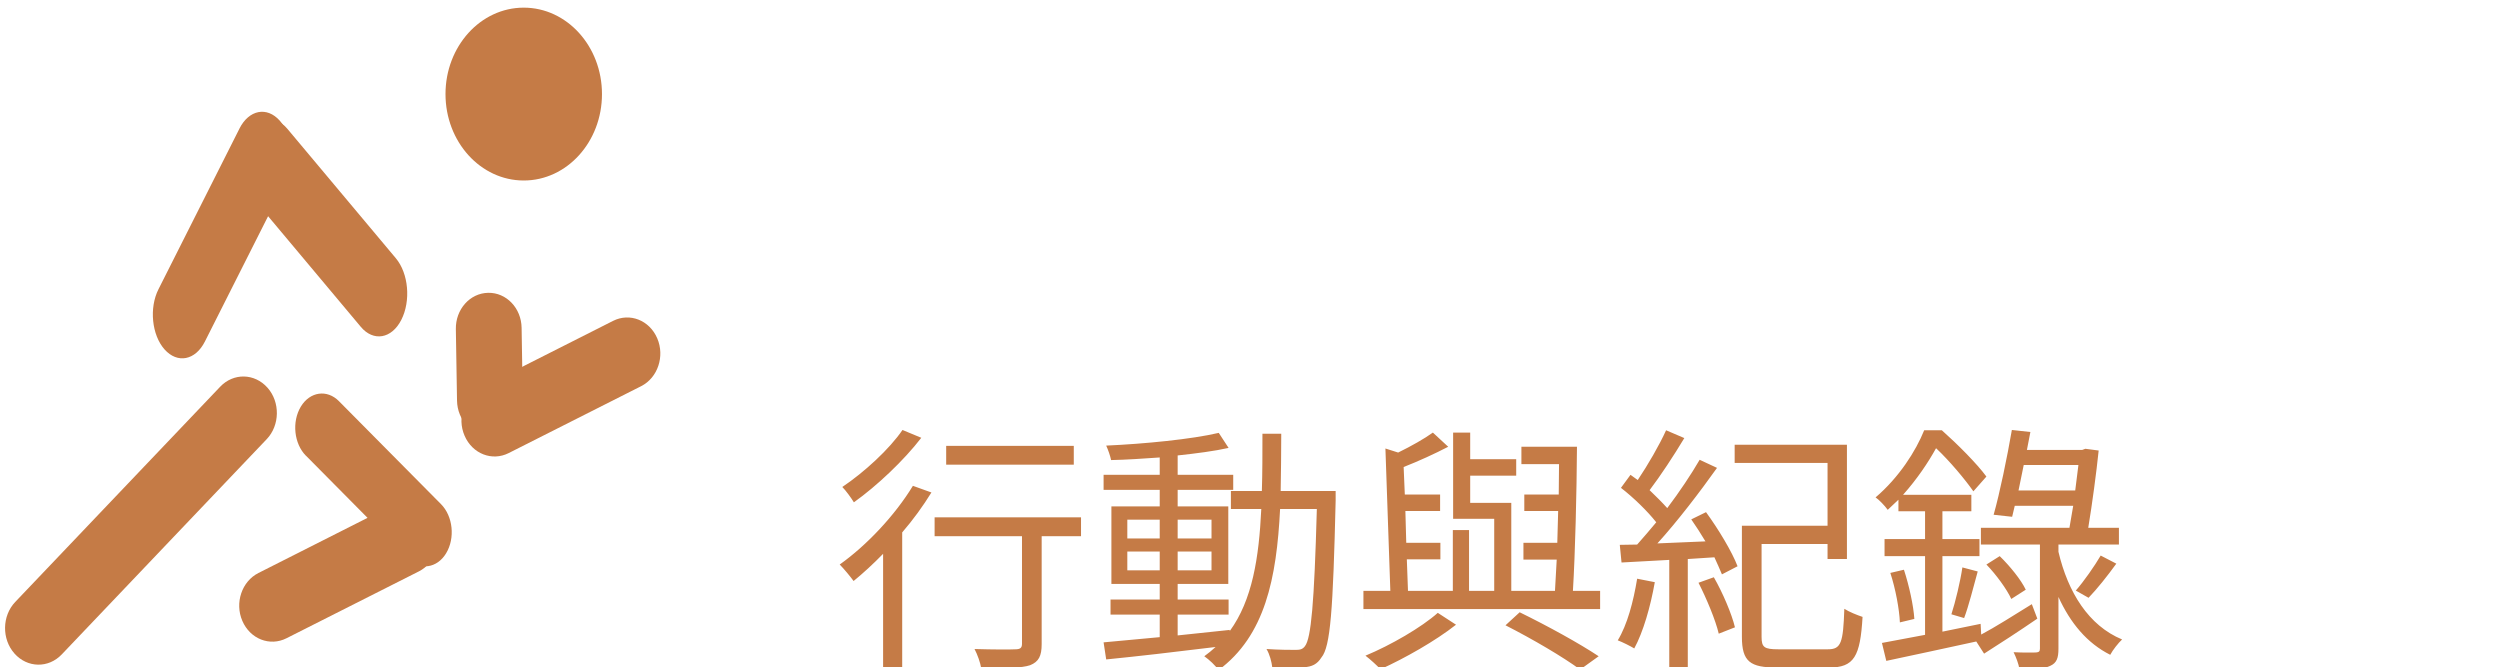
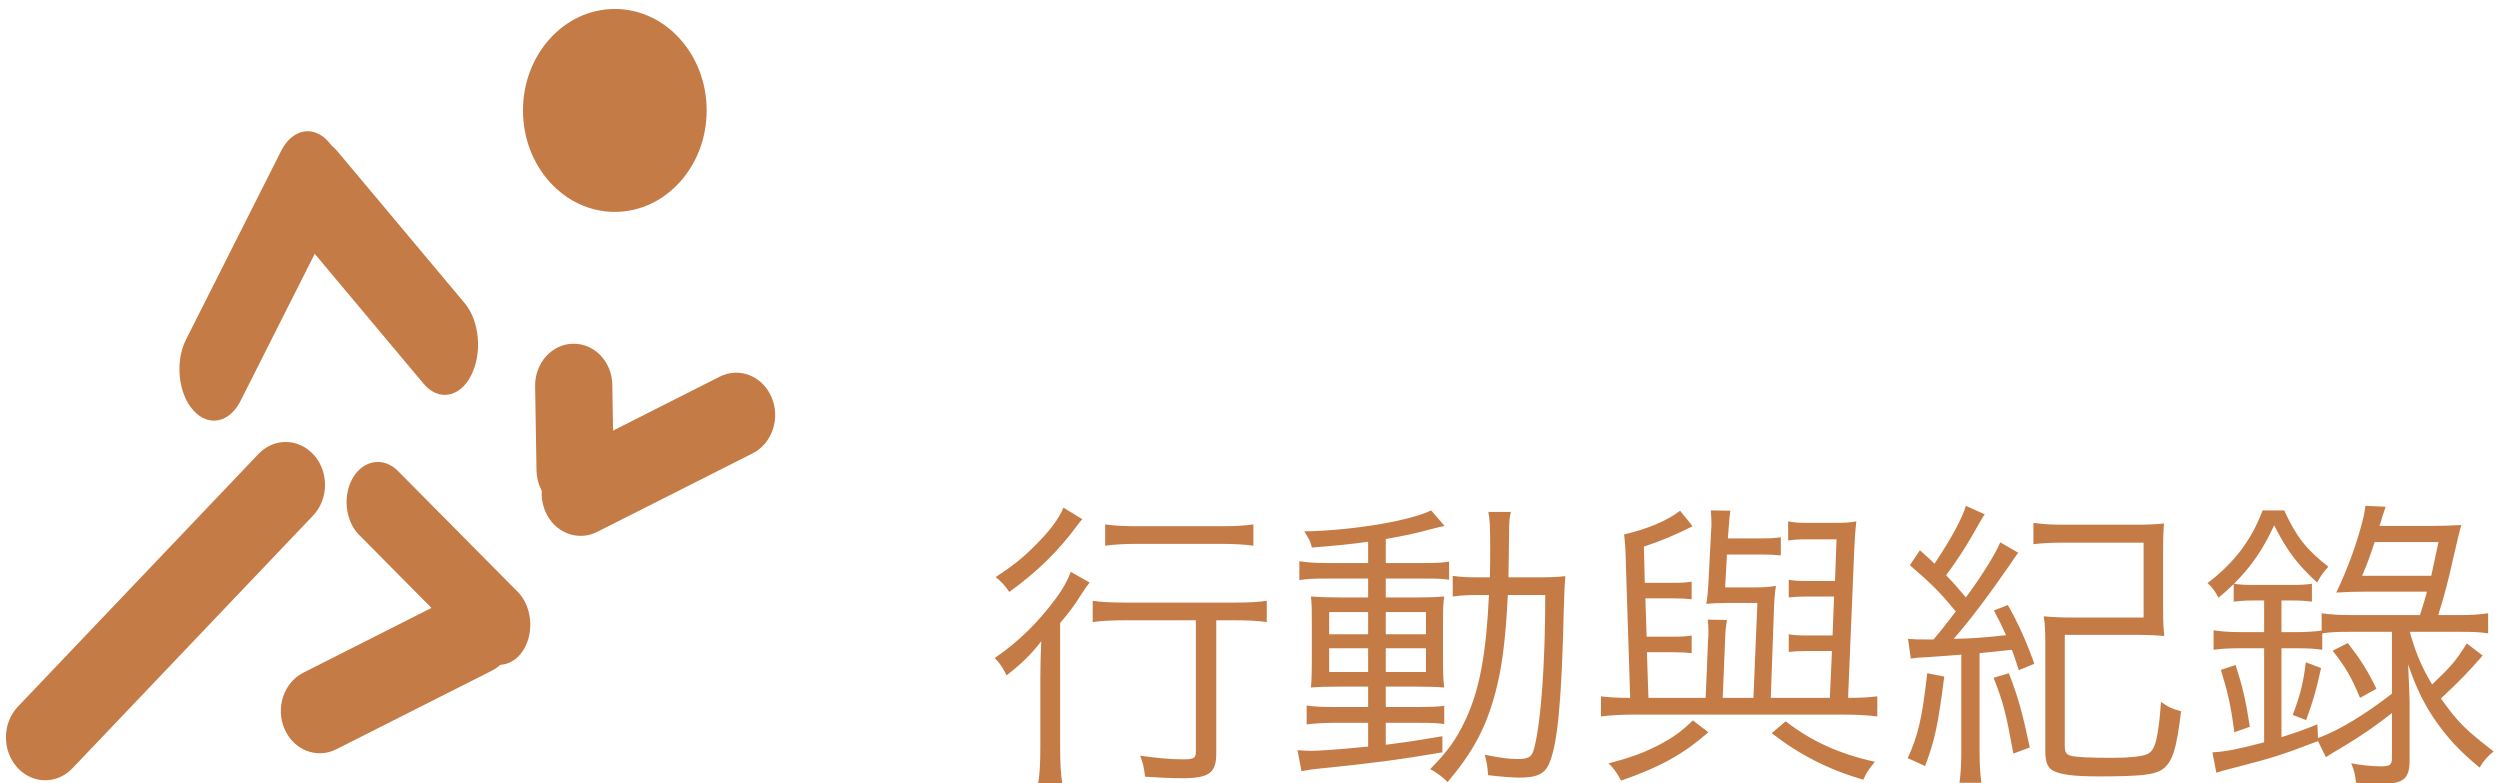
- <svg xmlns="http://www.w3.org/2000/svg" width="135" height="36" viewBox="0 0 135 36">
+ <svg xmlns="http://www.w3.org/2000/svg" width="115" height="36" viewBox="0 0 115 36">
  <g fill="none" fill-rule="evenodd">
    <g fill="#C57B46">
-       <text font-family="Hiragino Kaku Gothic ProN" font-size="14" font-weight="313">
-         <tspan x="45" y="35">行動與紀錄</tspan>
-       </text>
      <g transform="translate(0 .286)">
        <ellipse cx="28.282" cy="4.794" rx="4.225" ry="4.667" />
        <path d="M13.086 33.24c-.42-.973-.027-2.13.867-2.583l7.154-3.616c.897-.453 1.962-.04 2.383.94.42.975.027 2.134-.867 2.586L15.47 34.18c-.898.455-1.963.04-2.384-.94z" />
        <path d="M25.086 23.24c-.42-.973-.027-2.13.867-2.583l7.154-3.616c.897-.453 1.962-.04 2.383.94.42.975.027 2.134-.867 2.586L27.47 24.18c-.898.455-1.963.04-2.384-.94z" />
        <path d="M26.485 23.236c-.98.02-1.788-.82-1.806-1.892l-.063-3.86c-.017-1.063.757-1.94 1.744-1.958.98-.02 1.79.82 1.807 1.892l.062 3.86c.016 1.062-.758 1.94-1.745 1.958z" />
        <path d="M.78 35.002c-.694-.782-.67-2.032.04-2.78l11.07-11.625c.716-.753 1.855-.735 2.554.052.694.78.67 2.032-.04 2.778L3.333 35.054c-.717.753-1.855.735-2.554-.052z" />
        <path d="M12.93 6.657c.512-1.014 1.483-1.21 2.18-.424.693.78.836 2.24.33 3.247l-4.376 8.677c-.51 1.014-1.48 1.21-2.18.424-.69-.778-.835-2.24-.328-3.245l4.375-8.678z" />
        <path d="M13.63 10.376c-.685-.816-.82-2.3-.294-3.33.522-1.023 1.505-1.184 2.184-.374l5.856 6.988c.684.816.82 2.3.293 3.33-.523 1.023-1.506 1.184-2.185.374l-5.856-6.988z" />
        <path d="M16.52 24.324c-.643-.65-.77-1.83-.275-2.652.492-.814 1.417-.942 2.056-.297l5.515 5.564c.644.65.77 1.83.276 2.65-.49.815-1.417.943-2.056.298l-5.513-5.564z" />
      </g>
+       <path d="M55.01 28.532v6.062c0 .28-.112.336-.588.336-.574 0-1.176-.056-1.974-.168.126.322.182.574.224.966.602.042 1.26.07 1.708.07 1.232 0 1.568-.238 1.568-1.134v-6.132h.798c.644 0 1.162.028 1.526.084v-.98c-.322.056-.826.084-1.54.084h-4.914c-.672 0-1.218-.028-1.554-.084v.98c.336-.056.896-.084 1.554-.084h3.192zm-6.09-5.18c-.224.518-.574 1.008-1.274 1.708-.56.574-1.064.98-1.848 1.484.266.21.42.378.63.686 1.26-.91 2.268-1.89 3.108-3.038.126-.168.154-.21.252-.308l-.868-.532zm1.918 1.75c.42-.056.896-.084 1.456-.084h3.92c.56 0 1.022.028 1.442.084v-.98c-.392.056-.812.084-1.442.084h-3.92c-.63 0-1.078-.028-1.456-.084v.98zm-2.982 9.212c0 .742-.028 1.316-.098 1.708h1.106c-.07-.392-.098-.952-.098-1.708v-5.656c.392-.462.644-.784.938-1.26.21-.322.252-.392.42-.602l-.868-.49c-.14.378-.35.77-.672 1.204-.84 1.134-1.736 2.016-2.828 2.758.224.224.378.448.546.798.686-.532 1.092-.924 1.596-1.568-.028.672-.042 1.078-.042 1.68v3.136zM62.934 25.9h-1.89c-.56 0-.896-.028-1.274-.084v.868c.364-.056.672-.07 1.26-.07h1.904v.868h-1.302c-.588 0-.966-.014-1.33-.042.042.392.042.532.042 1.232v1.638c0 .7-.014 1.008-.042 1.316.336-.028.714-.042 1.302-.042h1.33v.938h-1.54c-.602 0-.952-.014-1.288-.07v.868c.378-.042.84-.07 1.274-.07h1.554v1.092c-1.428.14-2.226.196-2.66.196-.126 0-.364-.014-.588-.028l.182.966c.266-.056.378-.07.742-.112 2.38-.238 3.78-.42 5.74-.756v-.742c-1.232.21-1.708.28-2.604.392V33.25h1.54c.658 0 .854.014 1.148.056v-.84c-.308.042-.546.056-1.274.056h-1.414v-.938h1.4c.588 0 .952.014 1.288.042-.042-.294-.056-.63-.056-1.33v-1.624c0-.728.014-.966.056-1.232-.336.028-.686.042-1.232.042h-1.456v-.868h1.792c.672 0 .868.014 1.12.056v-.84c-.266.056-.616.07-1.232.07h-1.68v-1.106c.812-.14 1.47-.28 2.002-.434.504-.126.504-.126.7-.168l-.616-.714c-.952.476-3.584.924-5.838.966.238.364.294.49.35.742 1.064-.084 1.582-.126 2.59-.266v.98zm0 2.254v1.022h-1.792v-1.022h1.792zm.812 0h1.848v1.022h-1.848v-1.022zm-.812 1.666v1.092h-1.792V29.82h1.792zm.812 0h1.848v1.092h-1.848V29.82zm5.642-3.262c.014-.476.014-.952.028-1.946 0-.504.014-.798.084-1.064h-1.036c.07.378.084.616.084 1.61 0 .518 0 .924-.014 1.4h-.462c-.602 0-.882-.014-1.246-.07v.952c.392-.056.728-.07 1.302-.07h.364c-.126 2.716-.434 4.368-1.078 5.74-.434.924-.826 1.456-1.624 2.268.308.168.63.406.798.602 1.176-1.4 1.764-2.492 2.198-4.116.308-1.148.476-2.464.574-4.494h1.722c0 3.15-.196 5.824-.504 7.028-.098.42-.252.518-.77.518-.392 0-.798-.056-1.512-.196.098.322.14.63.154.938.602.07 1.106.112 1.484.112.77 0 1.148-.182 1.344-.686.378-.91.56-2.884.658-7.112.028-.882.042-1.162.07-1.47-.378.042-.686.056-1.246.056h-1.372zm5.6 5.544c-.616 0-1.022-.028-1.344-.07v.924c.448-.056.98-.084 1.54-.084h9.618c.602 0 1.092.028 1.554.084v-.924c-.364.042-.742.07-1.344.07l.28-6.748c.028-.658.056-.994.098-1.372-.28.056-.574.07-.966.07h-1.26c-.434 0-.63-.014-.91-.07v.882c.266-.042.504-.056.896-.056h1.33l-.07 1.918h-1.274c-.406 0-.602-.014-.854-.056v.812c.252-.028.504-.042.854-.042h1.232l-.07 1.792h-1.162c-.392 0-.616-.014-.854-.056v.812c.252-.028.504-.042.854-.042h1.134l-.098 2.156h-2.716l.14-3.906c.014-.532.042-.896.098-1.246-.322.056-.574.07-.98.07h-1.358l.084-1.512h1.624c.336 0 .602.014.854.042v-.84c-.238.042-.462.056-.854.056h-1.582l.028-.364c.028-.42.056-.714.084-.91l-.896-.014c.014.238.028.364.028.56 0 .168 0 .196-.014.378l-.126 2.436c-.014.294-.056.742-.098.924.294-.028.63-.042 1.036-.042h1.316l-.182 4.368h-1.414l.112-2.688c.014-.434.028-.532.084-.896l-.882-.014c.014.154.028.308.028.462 0 .322 0 .35-.014.448l-.112 2.688h-2.632l-.07-2.1h1.204c.336 0 .602.014.854.042v-.812c-.252.042-.476.056-.854.056h-1.218l-.056-1.764h1.274c.336 0 .602.014.854.042v-.812c-.238.042-.448.056-.854.056H75.66l-.042-1.666c.812-.266 1.498-.56 2.24-.938l-.574-.714c-.574.448-1.442.826-2.576 1.092.042.336.07.686.084 1.428l.196 6.09zm2.884 1.036c-.532.518-.896.77-1.484 1.092-.784.406-1.4.63-2.394.882.238.224.42.49.574.798 1.834-.644 2.842-1.204 4.018-2.226l-.714-.546zm3.626.588c1.26.98 2.59 1.666 4.214 2.142.168-.35.182-.392.532-.826-1.638-.364-2.912-.938-4.102-1.862l-.644.546zm6.398-3.43c.28-.042.392-.056.798-.07.462-.028 1.19-.084 1.526-.112v4.452c0 .588-.028 1.036-.084 1.442h1.008c-.056-.392-.084-.84-.084-1.442v-4.522c.238-.028.238-.028.7-.07.294-.028.546-.056.784-.084.126.322.168.476.322.938l.714-.294c-.364-1.022-.728-1.834-1.218-2.702l-.644.252c.28.518.364.7.56 1.134-.882.098-1.498.154-2.408.168.77-.882 1.624-2.016 2.59-3.416.182-.28.266-.392.378-.546l-.826-.476c-.224.532-.826 1.512-1.582 2.534-.308-.364-.518-.616-.91-1.022.462-.616.868-1.246 1.176-1.778.42-.742.476-.84.602-1.022l-.868-.392c-.154.546-.672 1.512-1.442 2.66-.21-.196-.336-.322-.672-.616l-.462.686c1.064.924 1.358 1.218 2.114 2.128-.56.728-.644.84-1.022 1.288h-.462c-.294 0-.406 0-.714-.028l.126.91zm.756.672c-.224 2.03-.42 2.87-.896 3.906l.798.364c.448-1.19.588-1.834.882-4.116l-.784-.154zm3.052.21c.448 1.134.574 1.624.91 3.486l.756-.28c-.336-1.596-.546-2.352-.966-3.416l-.7.21zm3.276-1.974h3.22c.574 0 .98.014 1.358.056-.042-.406-.056-.756-.056-1.302v-2.506c0-.742.014-1.008.042-1.372-.406.042-.742.056-1.33.056h-3.332c-.532 0-.938-.028-1.344-.084v.98c.35-.042.798-.07 1.344-.07h3.724v3.444h-3.22c-.574 0-.924-.014-1.372-.056.056.364.07.686.07 1.344v4.858c0 .49.098.756.35.896.336.182.952.266 2.086.266 1.932 0 2.604-.07 2.968-.336.448-.322.644-.966.84-2.66-.378-.098-.63-.21-.924-.434-.042.616-.084 1.022-.154 1.442-.112.644-.238.868-.518.98-.266.098-.784.154-1.54.154-1.092 0-1.694-.028-1.946-.098-.196-.056-.266-.168-.266-.42v-5.138zm11.102 3.92c.322-.868.49-1.47.686-2.394l-.7-.266c-.112.938-.266 1.54-.602 2.422l.616.238zm1.218-3.192c.574.714.882 1.246 1.26 2.17l.756-.42c-.406-.84-.728-1.344-1.316-2.1l-.7.35zm-3.15-2.31v1.456h-.994c-.602 0-.952-.028-1.33-.084v.896c.406-.056.742-.07 1.316-.07h1.008v4.326c-1.106.294-1.778.434-2.38.462l.182.938c.252-.084.406-.126.854-.238 1.722-.448 2.114-.56 3.822-1.218l.364.742c.21-.14.28-.182.616-.378.966-.574 1.694-1.078 2.422-1.652v2.086c0 .294-.112.364-.504.364-.378 0-.952-.056-1.372-.14.14.322.182.518.224.896.518.028 1.008.042 1.204.042.994 0 1.26-.238 1.26-1.078v-2.674c0-.182-.042-1.232-.07-1.736.378 1.092.7 1.75 1.204 2.506.588.854 1.134 1.456 2.086 2.24.182-.308.378-.532.644-.742-1.344-1.036-1.666-1.372-2.422-2.436.924-.868 1.218-1.176 1.918-1.974l-.728-.56c-.49.784-.7 1.036-1.596 1.89-.462-.756-.756-1.456-1.022-2.394v-.028h2.31c.588 0 .938.014 1.288.07v-.924c-.392.056-.756.084-1.316.084h-.98c.266-.84.476-1.624.7-2.66.224-.966.294-1.26.364-1.484-.462.028-.868.042-1.372.042h-2.394c.042-.126.056-.182.084-.252.07-.266.07-.266.112-.364.056-.168.056-.168.084-.266l-.924-.042c-.042.252-.07.462-.112.602-.252 1.036-.714 2.324-1.232 3.388.406-.028.896-.042 1.372-.042h2.8c-.112.42-.112.42-.322 1.078h-3.22c-.546 0-.896-.028-1.302-.084v.798c-.322.042-.686.07-1.204.07h-.644v-1.456h.462c.406 0 .63.014.938.056v-.826c-.28.042-.532.056-.938.056h-1.722c-.378 0-.7-.014-.924-.056.798-.798 1.33-1.568 1.848-2.688.588 1.162 1.05 1.778 1.974 2.632.168-.308.28-.462.518-.728-1.008-.784-1.47-1.372-2.03-2.59h-.994c-.518 1.372-1.288 2.394-2.534 3.346.224.196.336.35.504.672.322-.266.42-.364.7-.63v.812c.322-.042.574-.056.91-.056h.49zm5.88 1.442v2.842c-1.218.952-2.464 1.708-3.402 2.044l-.028-.63c-.728.294-1.022.392-1.652.588V29.82h.644c.546 0 .882.014 1.232.07v-.756c.35-.056.686-.07 1.274-.07h1.932zm2.142-4.13c-.154.728-.224 1.05-.336 1.554h-3.178c.266-.644.322-.784.574-1.554h2.94zm-8.68 8.498c-.182-1.204-.336-1.862-.658-2.842l-.672.224c.336 1.106.462 1.666.616 2.87l.714-.252z" />
    </g>
  </g>
</svg>
